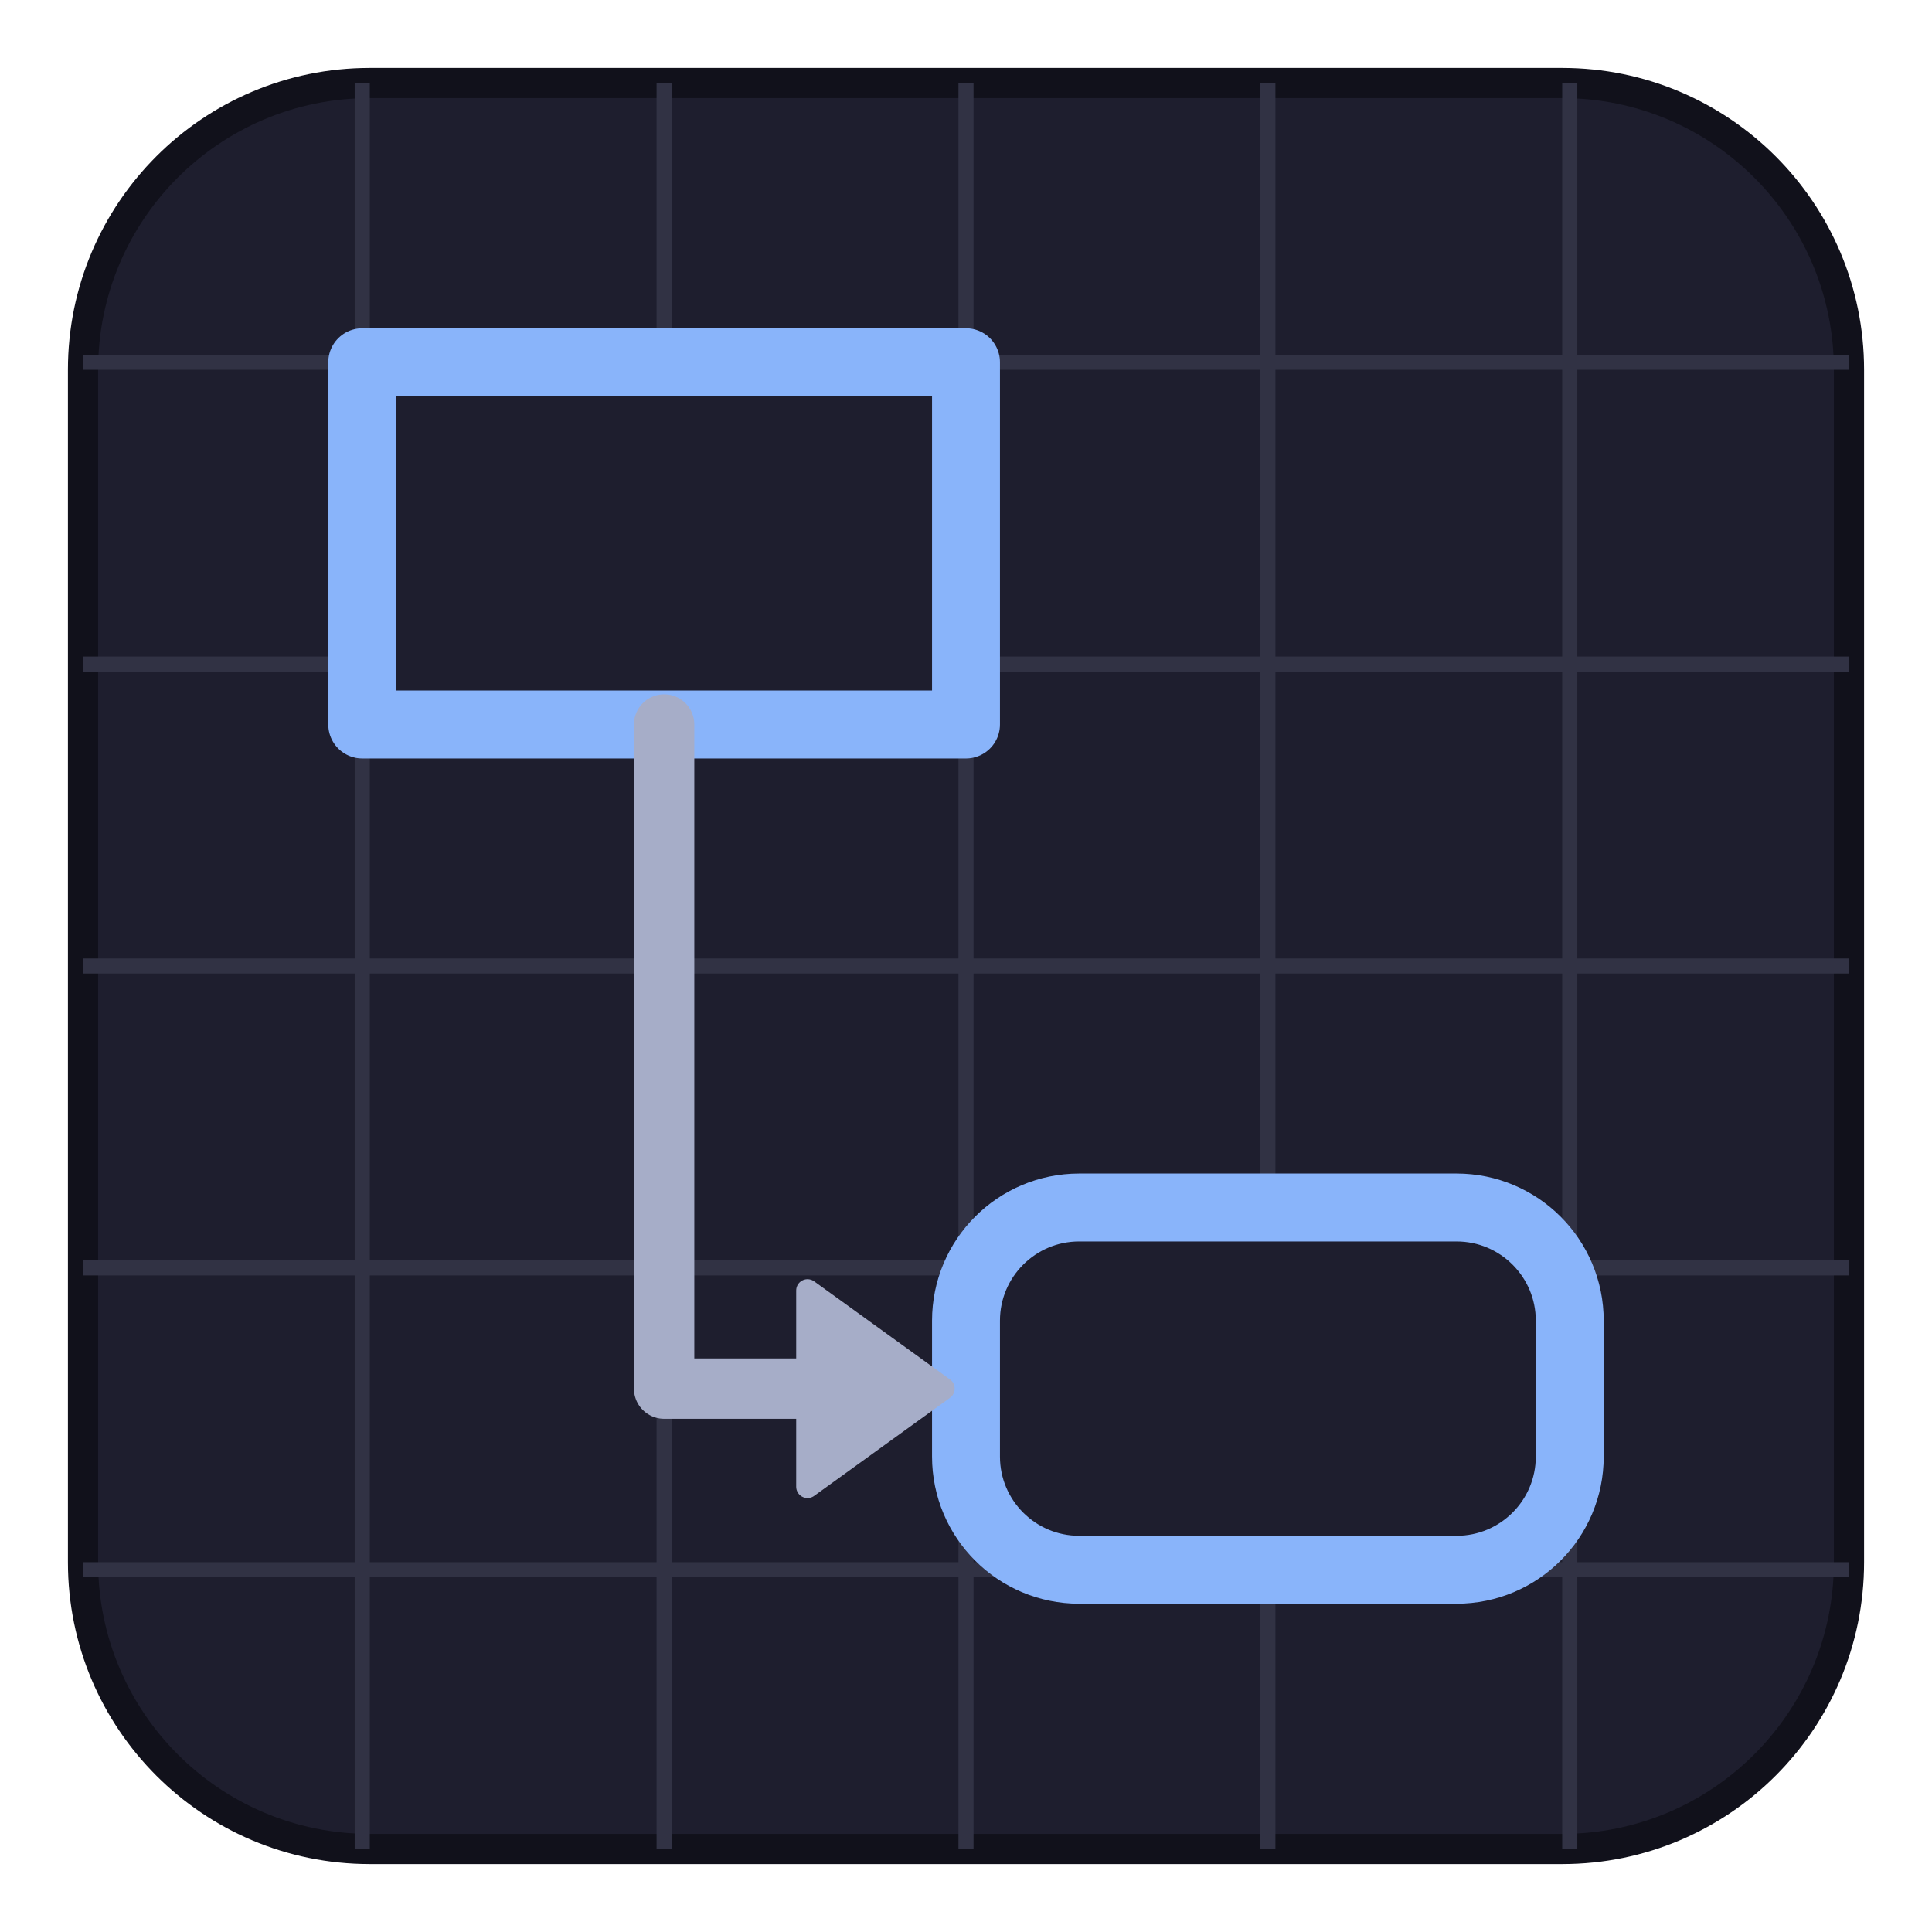
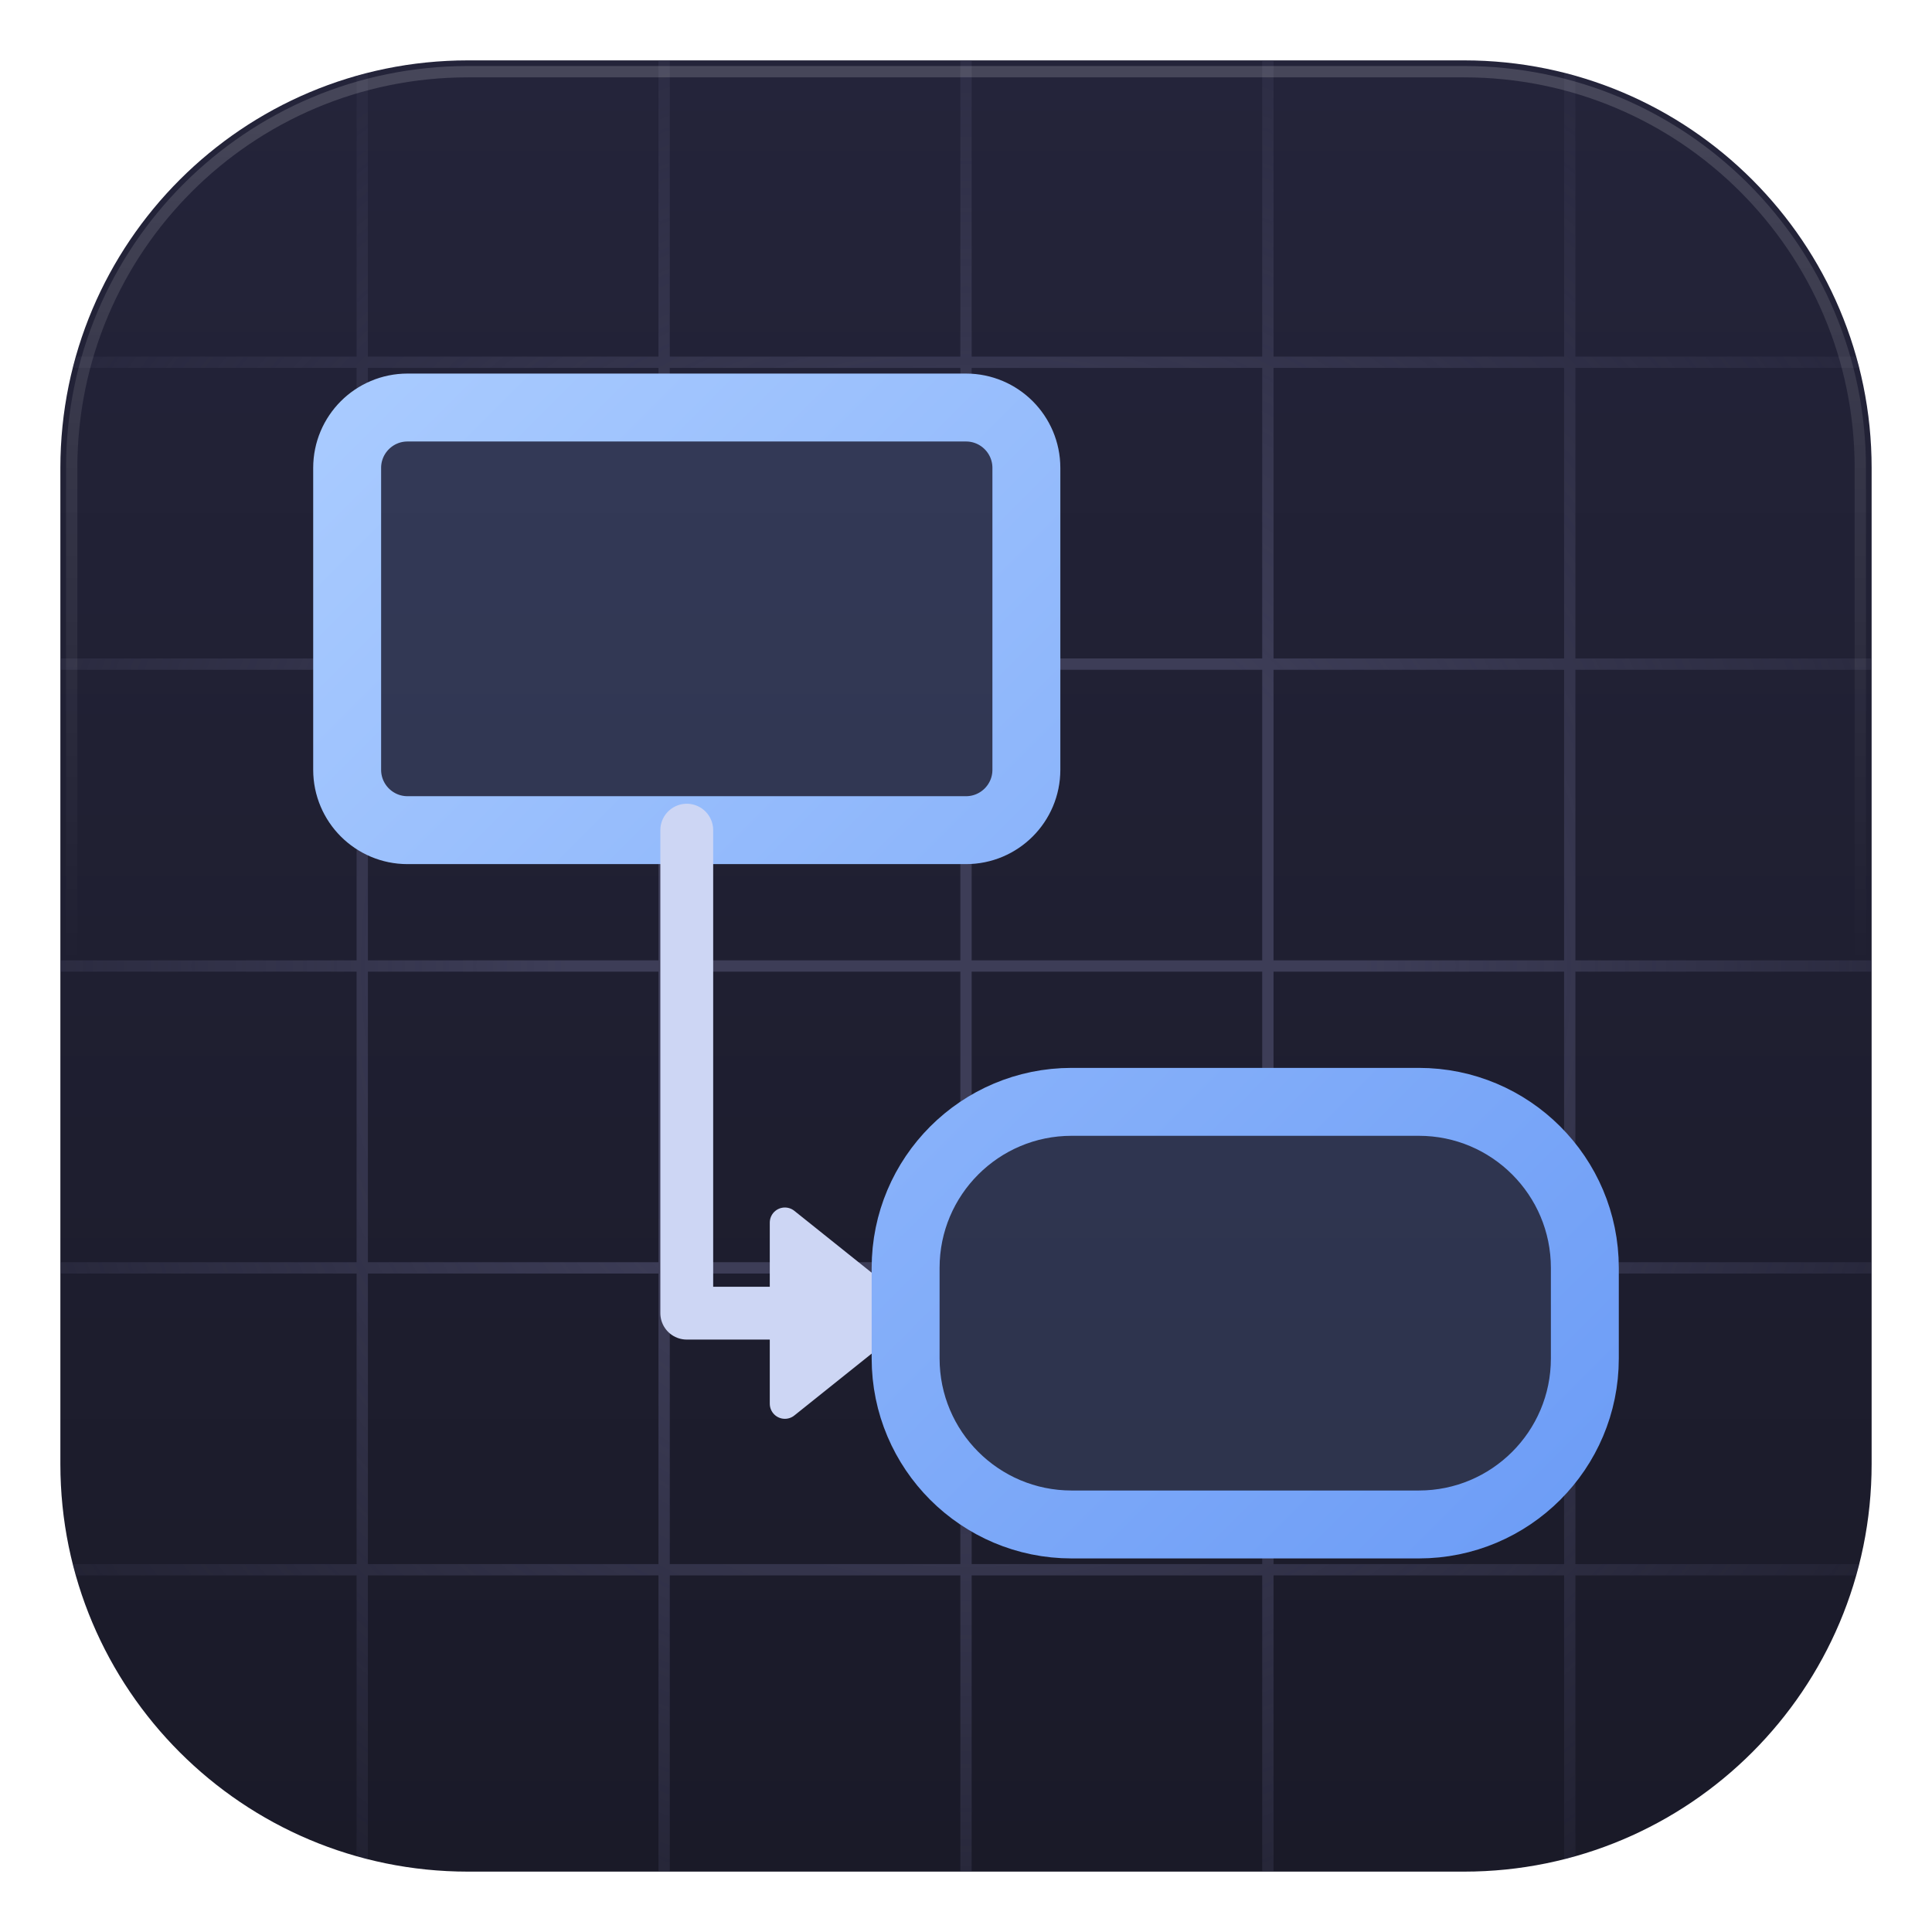
<svg xmlns="http://www.w3.org/2000/svg" viewBox="0 0 512 512" width="512" height="512">
  <defs>
-     <clipPath id="blFrameClip">
-       <rect x="22" y="22" width="468" height="468" rx="76" ry="76" />
+     <linearGradient id="tile" gradientUnits="userSpaceOnUse" x1="0" y1="16" x2="0" y2="496">
+       <stop offset="0" stop-color="#24243a" />
+       <stop offset="1" stop-color="#1a1a28" />
+     </linearGradient>
+     <linearGradient id="acc" gradientUnits="userSpaceOnUse" x1="96" y1="96" x2="416" y2="416">
+       <stop offset="0" stop-color="#a9cbff" />
+       <stop offset="1" stop-color="#6c9cf6" />
+     </linearGradient>
+     <linearGradient id="rim" x1="0" y1="0" x2="0" y2="1">
+       <stop offset="0" stop-color="#ffffff" stop-opacity=".16" />
+       <stop offset=".5" stop-color="#ffffff" stop-opacity="0" />
+     </linearGradient>
+     <clipPath id="clip">
+       <rect x="16" y="16" width="480" height="480" rx="108" />
    </clipPath>
+     <radialGradient id="fade" gradientUnits="userSpaceOnUse" cx="256" cy="256" r="300">
+       <stop offset=".35" stop-color="#fff" />
+       <stop offset="1" stop-color="#fff" stop-opacity=".15" />
+     </radialGradient>
+     <mask id="fadeMask">
+       <rect width="512" height="512" fill="url(#fade)" />
+     </mask>
  </defs>
-   <rect x="22" y="22" width="468" height="468" rx="76" ry="76" fill="#1e1e2e" stroke="#11111b" stroke-width="8" />
-   <g clip-path="url(#blFrameClip)">
-     <g stroke="#313244" stroke-width="4">
-       <line x1="96" y1="22" x2="96" y2="490" />
-       <line x1="176" y1="22" x2="176" y2="490" />
-       <line x1="256" y1="22" x2="256" y2="490" />
-       <line x1="336" y1="22" x2="336" y2="490" />
-       <line x1="416" y1="22" x2="416" y2="490" />
-       <line x1="22" y1="96" x2="490" y2="96" />
-       <line x1="22" y1="176" x2="490" y2="176" />
-       <line x1="22" y1="256" x2="490" y2="256" />
-       <line x1="22" y1="336" x2="490" y2="336" />
-       <line x1="22" y1="416" x2="490" y2="416" />
+   <rect x="16" y="16" width="480" height="480" rx="108" fill="url(#tile)" />
+   <g clip-path="url(#clip)">
+     <g mask="url(#fadeMask)" stroke="#3d3d57" stroke-width="3">
+       <path d="M96 16 V496 M16 96 H496" />
+       <path d="M176 16 V496 M16 176 H496" />
+       <path d="M256 16 V496 M16 256 H496" />
+       <path d="M336 16 V496 M16 336 H496" />
+       <path d="M416 16 V496 M16 416 H496" />
    </g>
-     <rect x="96" y="96" width="160" height="96" fill="#1e1e2e" stroke="#89b4fa" stroke-width="18" stroke-linejoin="round" />
-     <rect x="256" y="320" width="160" height="96" rx="30" fill="#1e1e2e" stroke="#89b4fa" stroke-width="18" />
-     <path d="M176 192 L176 368 L222 368" fill="none" stroke="#a6adc8" stroke-width="16" stroke-linecap="round" stroke-linejoin="round" />
-     <path d="M250 368 L214 342 L214 394 Z" fill="#a6adc8" stroke="#a6adc8" stroke-width="6" stroke-linejoin="round" />
  </g>
+   <rect x="19" y="19" width="474" height="474" rx="105" fill="none" stroke="url(#rim)" stroke-width="3" />
+   <rect x="92" y="108" width="180" height="112" rx="16" fill="url(#tile)" />
+   <rect x="92" y="108" width="180" height="112" rx="16" fill="#89b4fa" fill-opacity="0.16" stroke="url(#acc)" stroke-width="18" stroke-linecap="round" stroke-linejoin="round" />
+   <path d="M182 220 V348 H212" fill="none" stroke="#cdd6f4" stroke-width="14" stroke-linecap="round" stroke-linejoin="round" />
+   <path d="M238 348 L208 324 V372 Z" fill="#cdd6f4" stroke="#cdd6f4" stroke-width="8" stroke-linecap="round" stroke-linejoin="round" />
+   <rect x="240" y="292" width="180" height="112" rx="44" fill="url(#tile)" />
+   <rect x="240" y="292" width="180" height="112" rx="44" fill="#89b4fa" fill-opacity="0.16" stroke="url(#acc)" stroke-width="18" stroke-linecap="round" stroke-linejoin="round" />
</svg>
